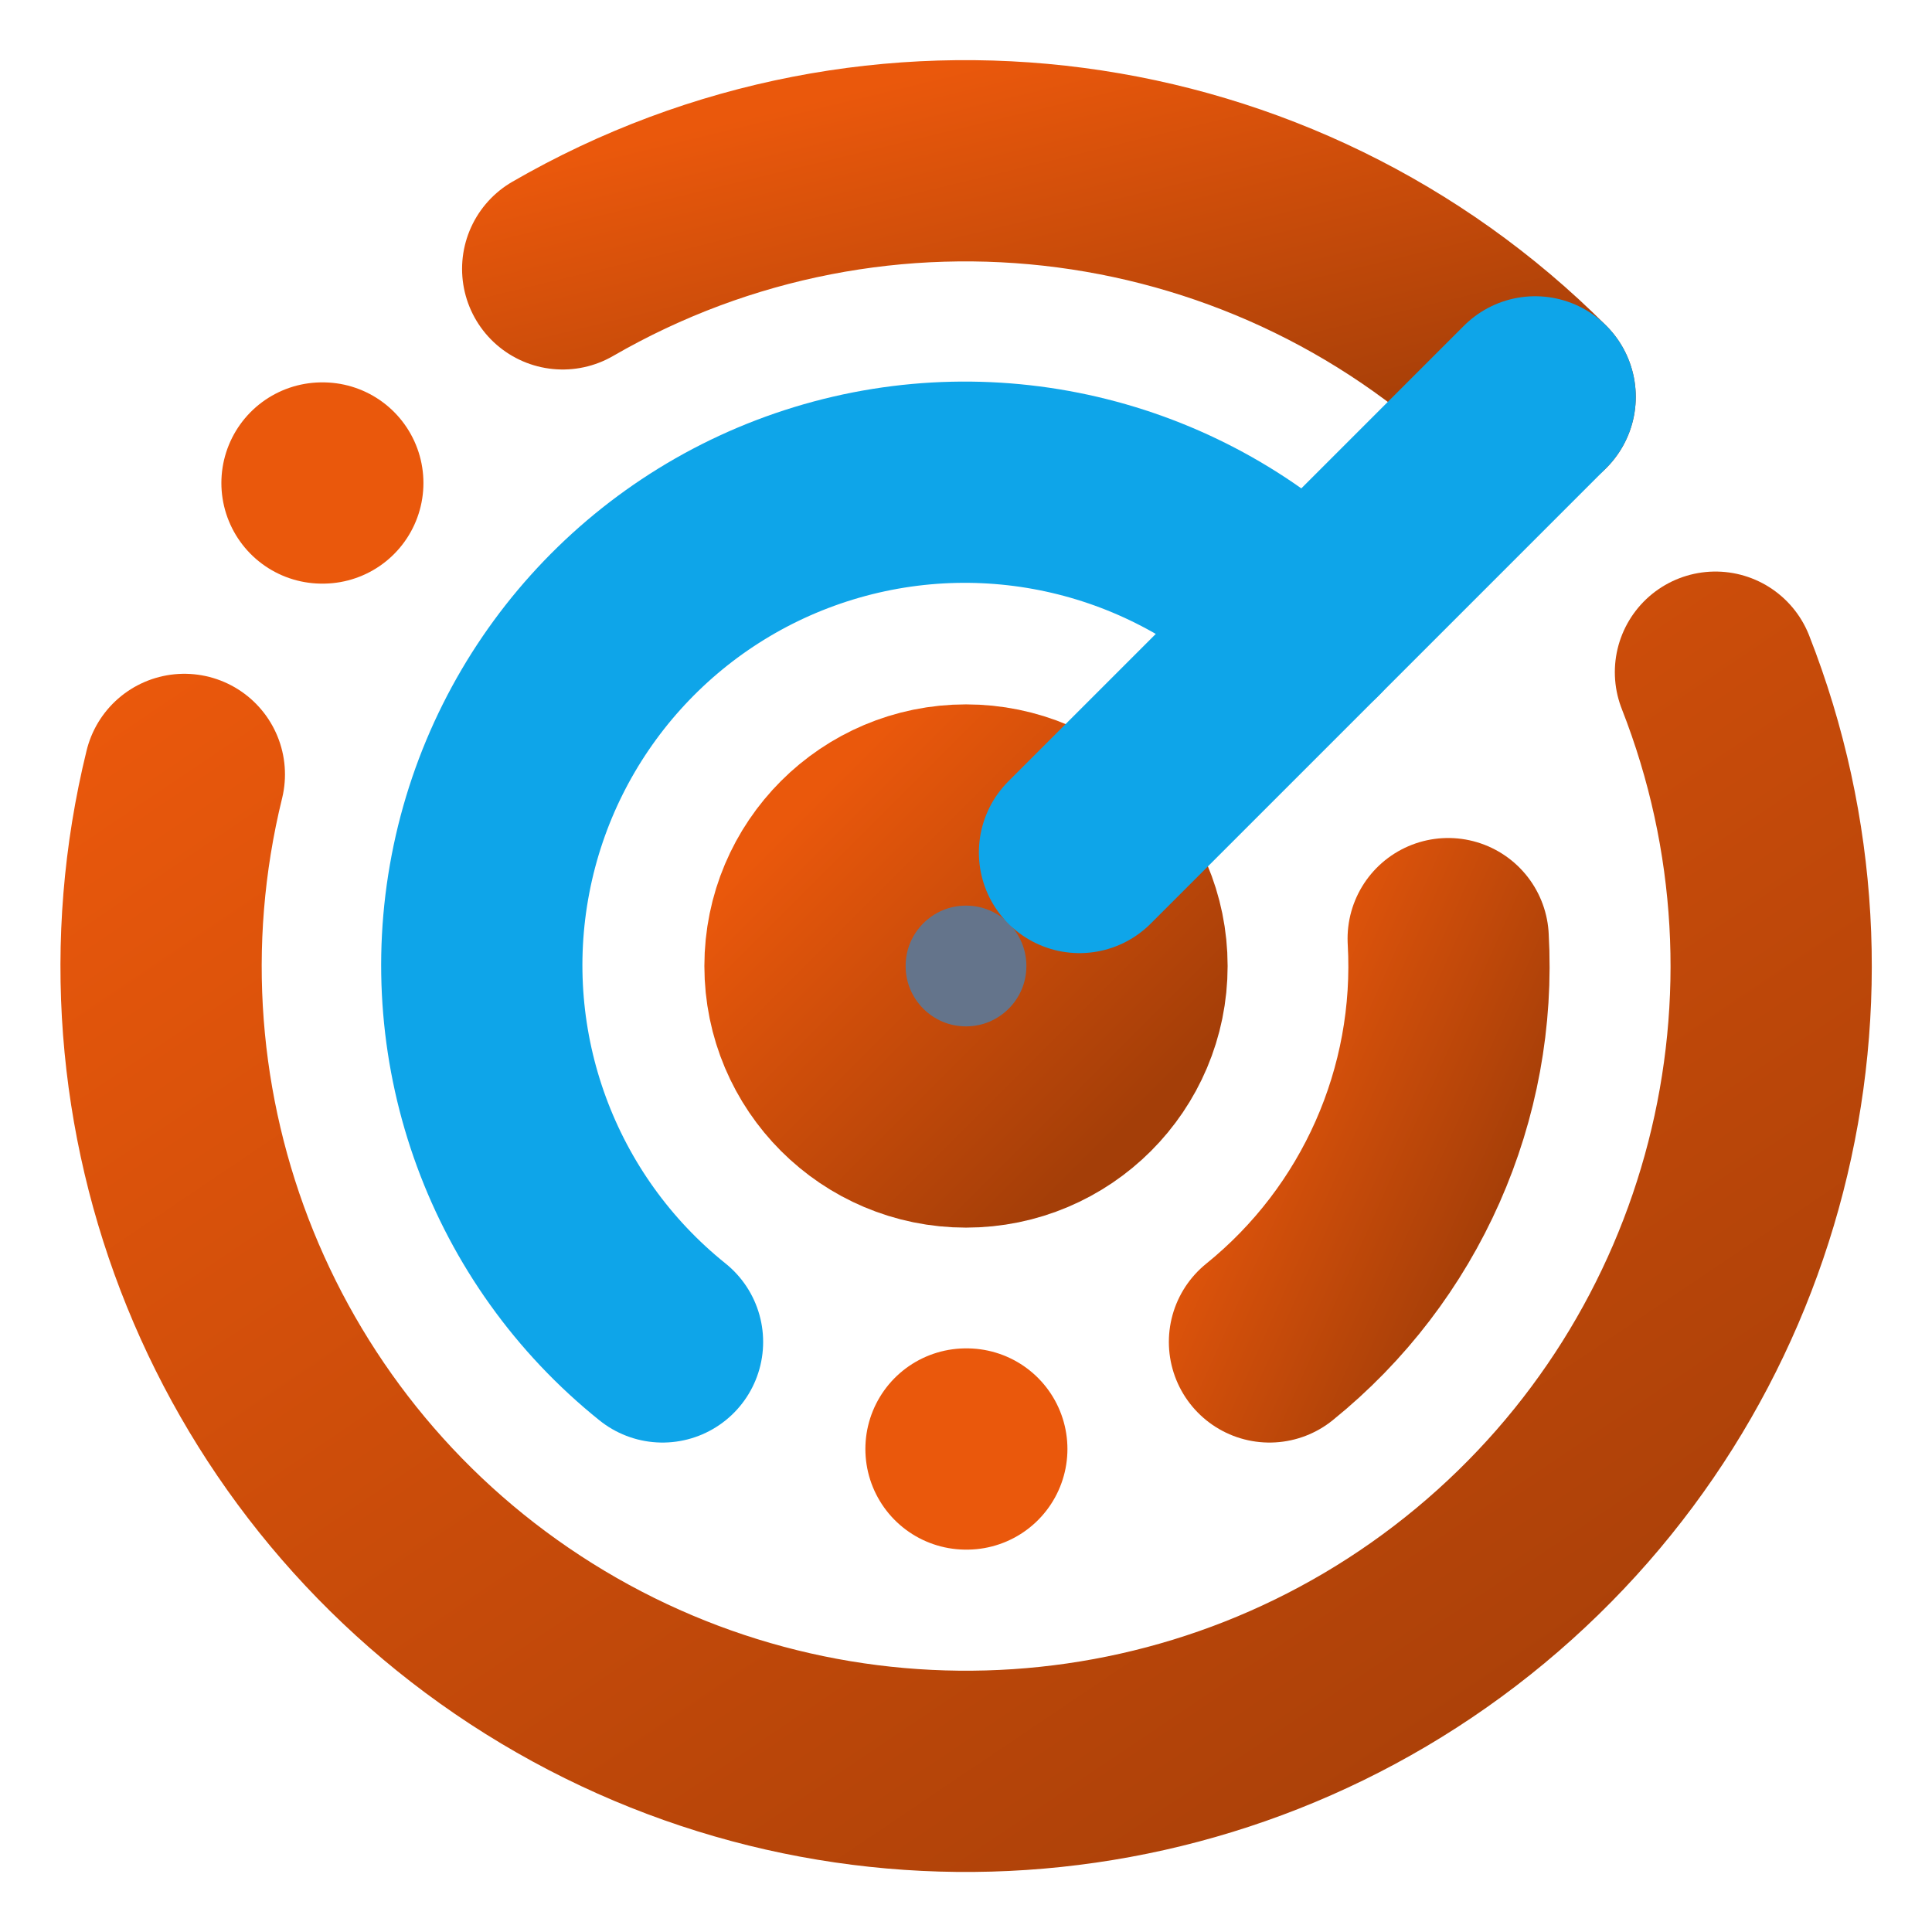
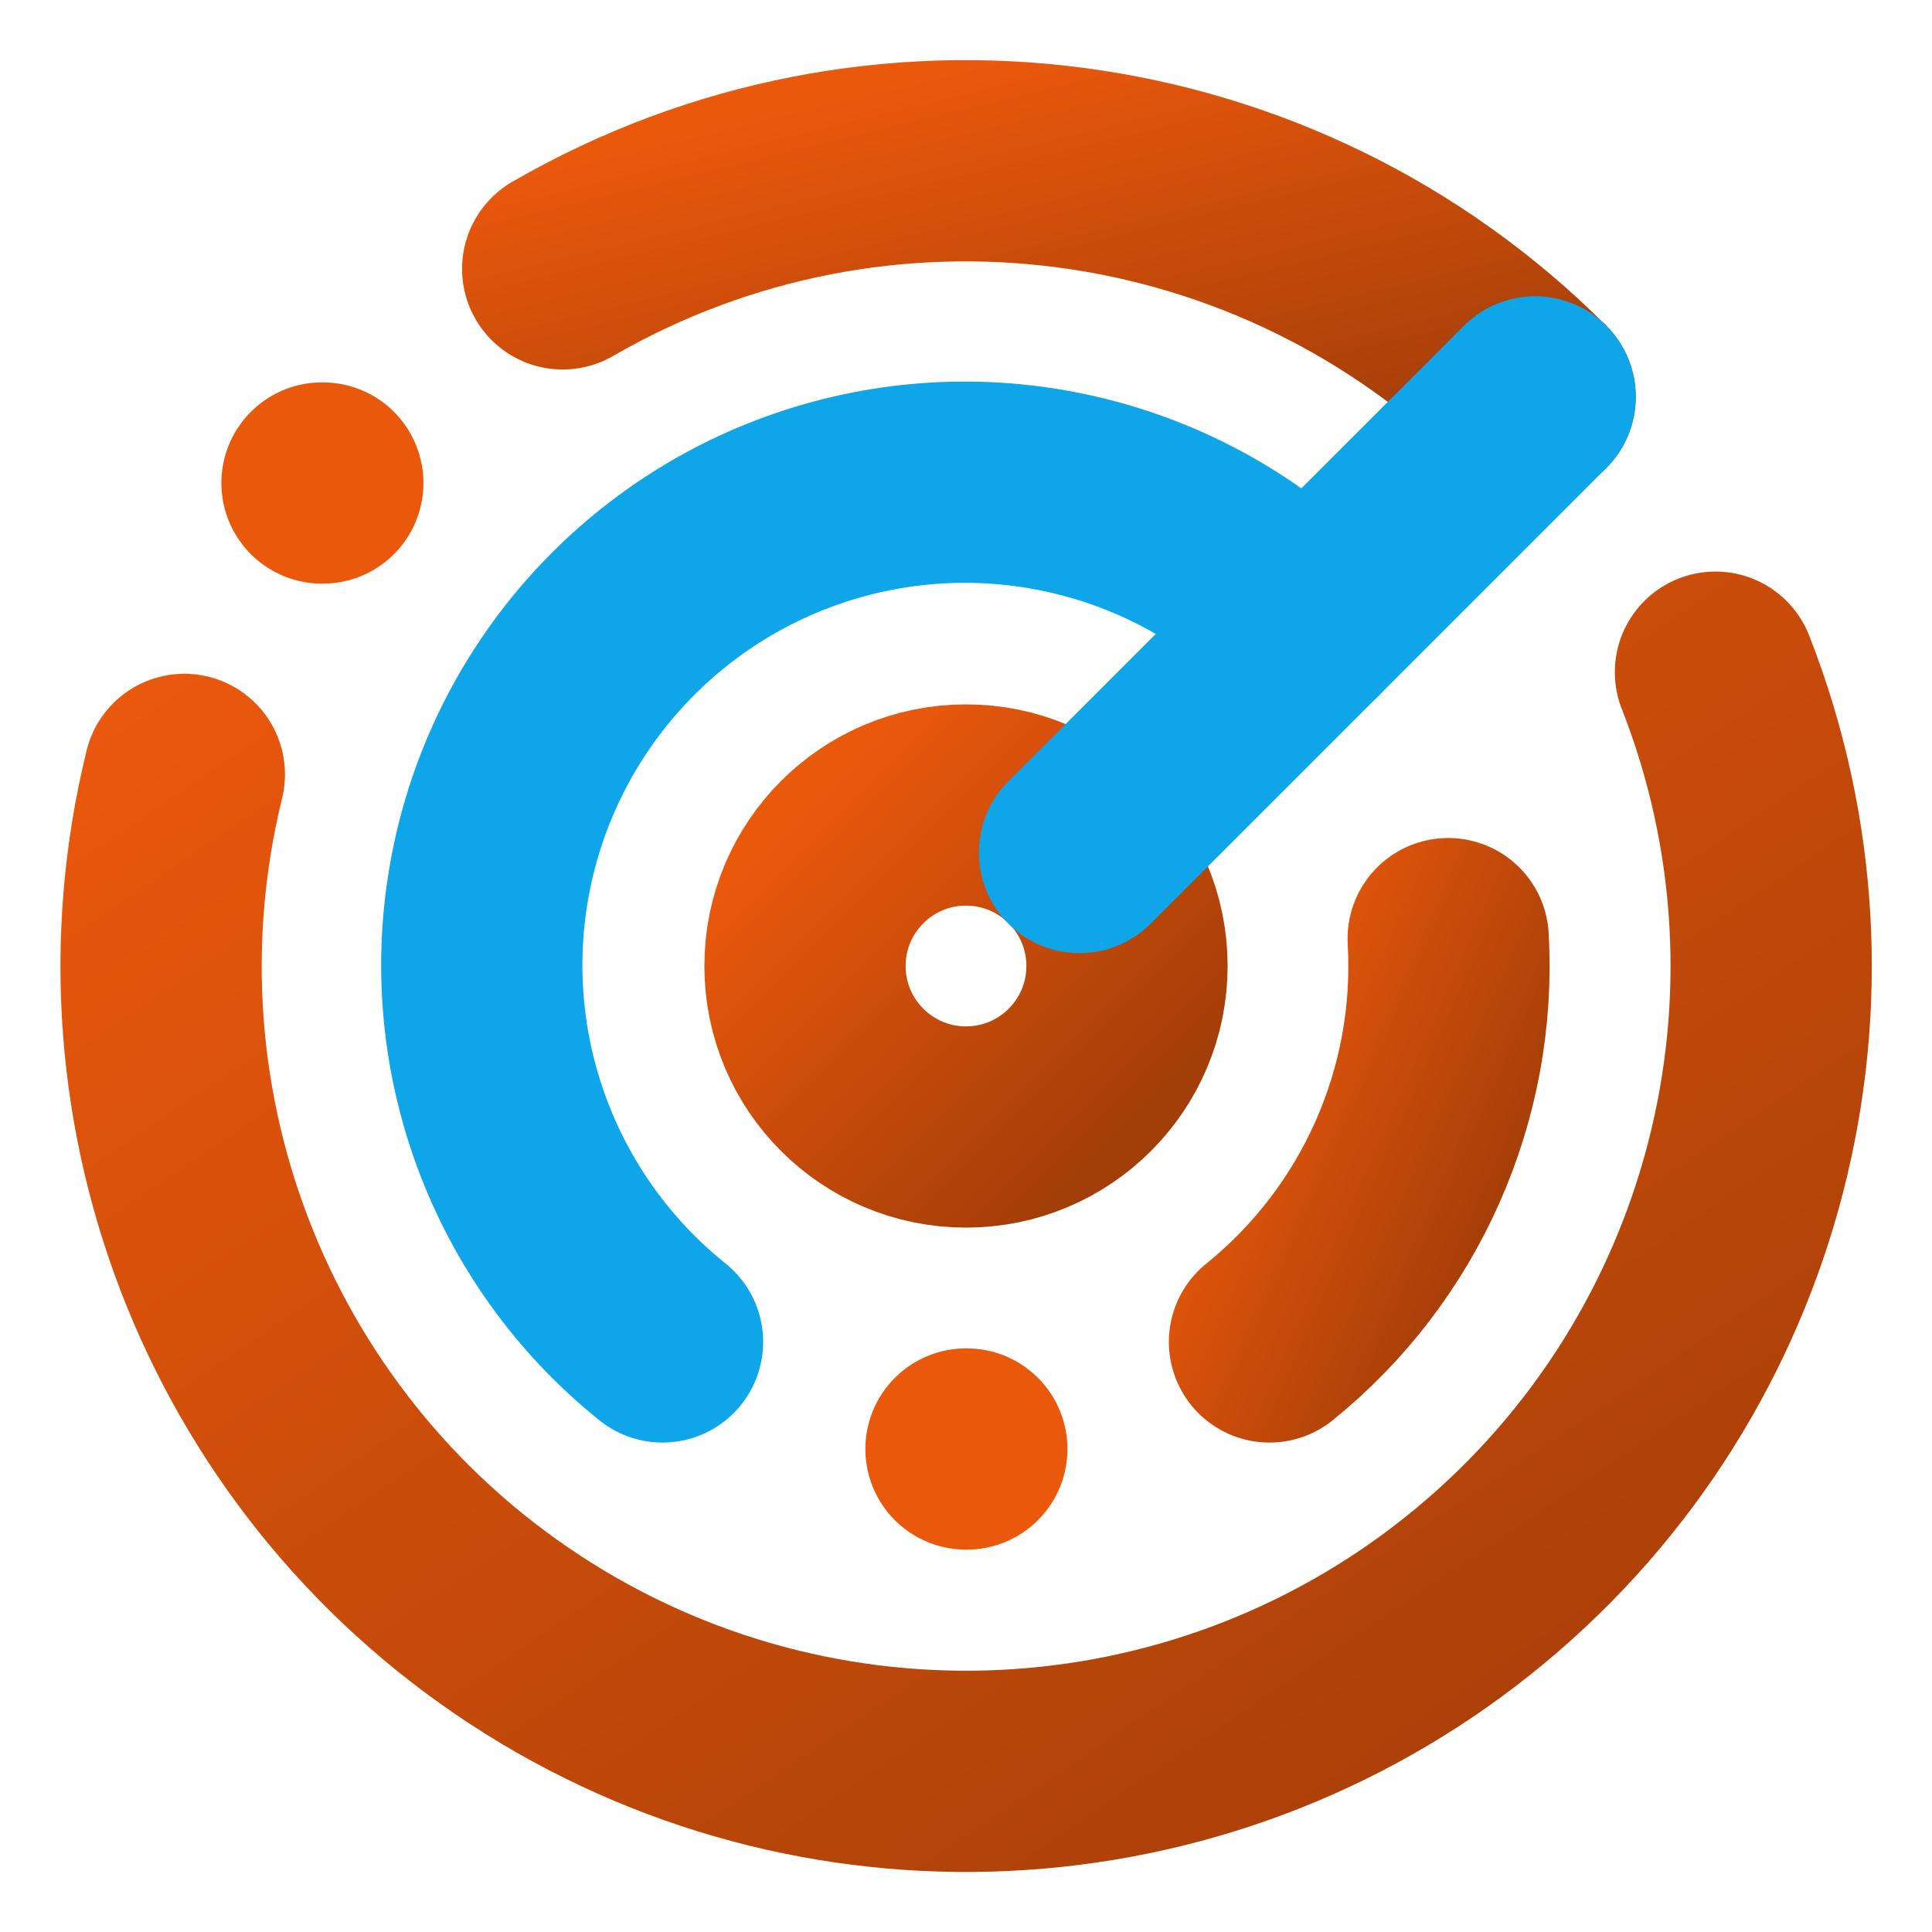
- <svg xmlns="http://www.w3.org/2000/svg" viewBox="0 0 24 24" fill="none" stroke-linecap="round" stroke-linejoin="round">
+ <svg xmlns="http://www.w3.org/2000/svg" viewBox="0 0 24 24" fill="none" stroke-linecap="round" stroke-linejoin="round" fill-opacity="0">
  <defs>
    <linearGradient id="pingGrad" x1="0" y1="0" x2="1" y2="1">
      <stop offset="0%" stop-color="#EA580C" />
      <stop offset="100%" stop-color="#A43E08" />
    </linearGradient>
  </defs>
  <path d="M19.07 4.93A10 10 0 0 0 6.99 3.34" stroke="url(#pingGrad)" stroke-width="2.5" />
  <path d="M2.29 9.62A10 10 0 1 0 21.31 8.35" stroke="url(#pingGrad)" stroke-width="2.5" />
  <path d="M16.24 7.76A6 6 0 1 0 8.23 16.67" stroke="#0EA5E9" stroke-width="2.5" />
  <circle cx="12" cy="12" r="2" fill="#64748B" />
  <circle cx="12" cy="12" r="2" stroke="url(#pingGrad)" stroke-width="2.5" />
  <path d="m13.41 10.59 5.66-5.66" stroke="#0EA5E9" stroke-width="2.5" />
  <path d="M4 6h.01" stroke="#EA580C" stroke-width="2.5" />
  <path d="M12 18h.01" stroke="#EA580C" stroke-width="2.5" />
  <path d="M17.99 11.66A6 6 0 0 1 15.77 16.67" stroke="url(#pingGrad)" stroke-width="2.5" />
</svg>
